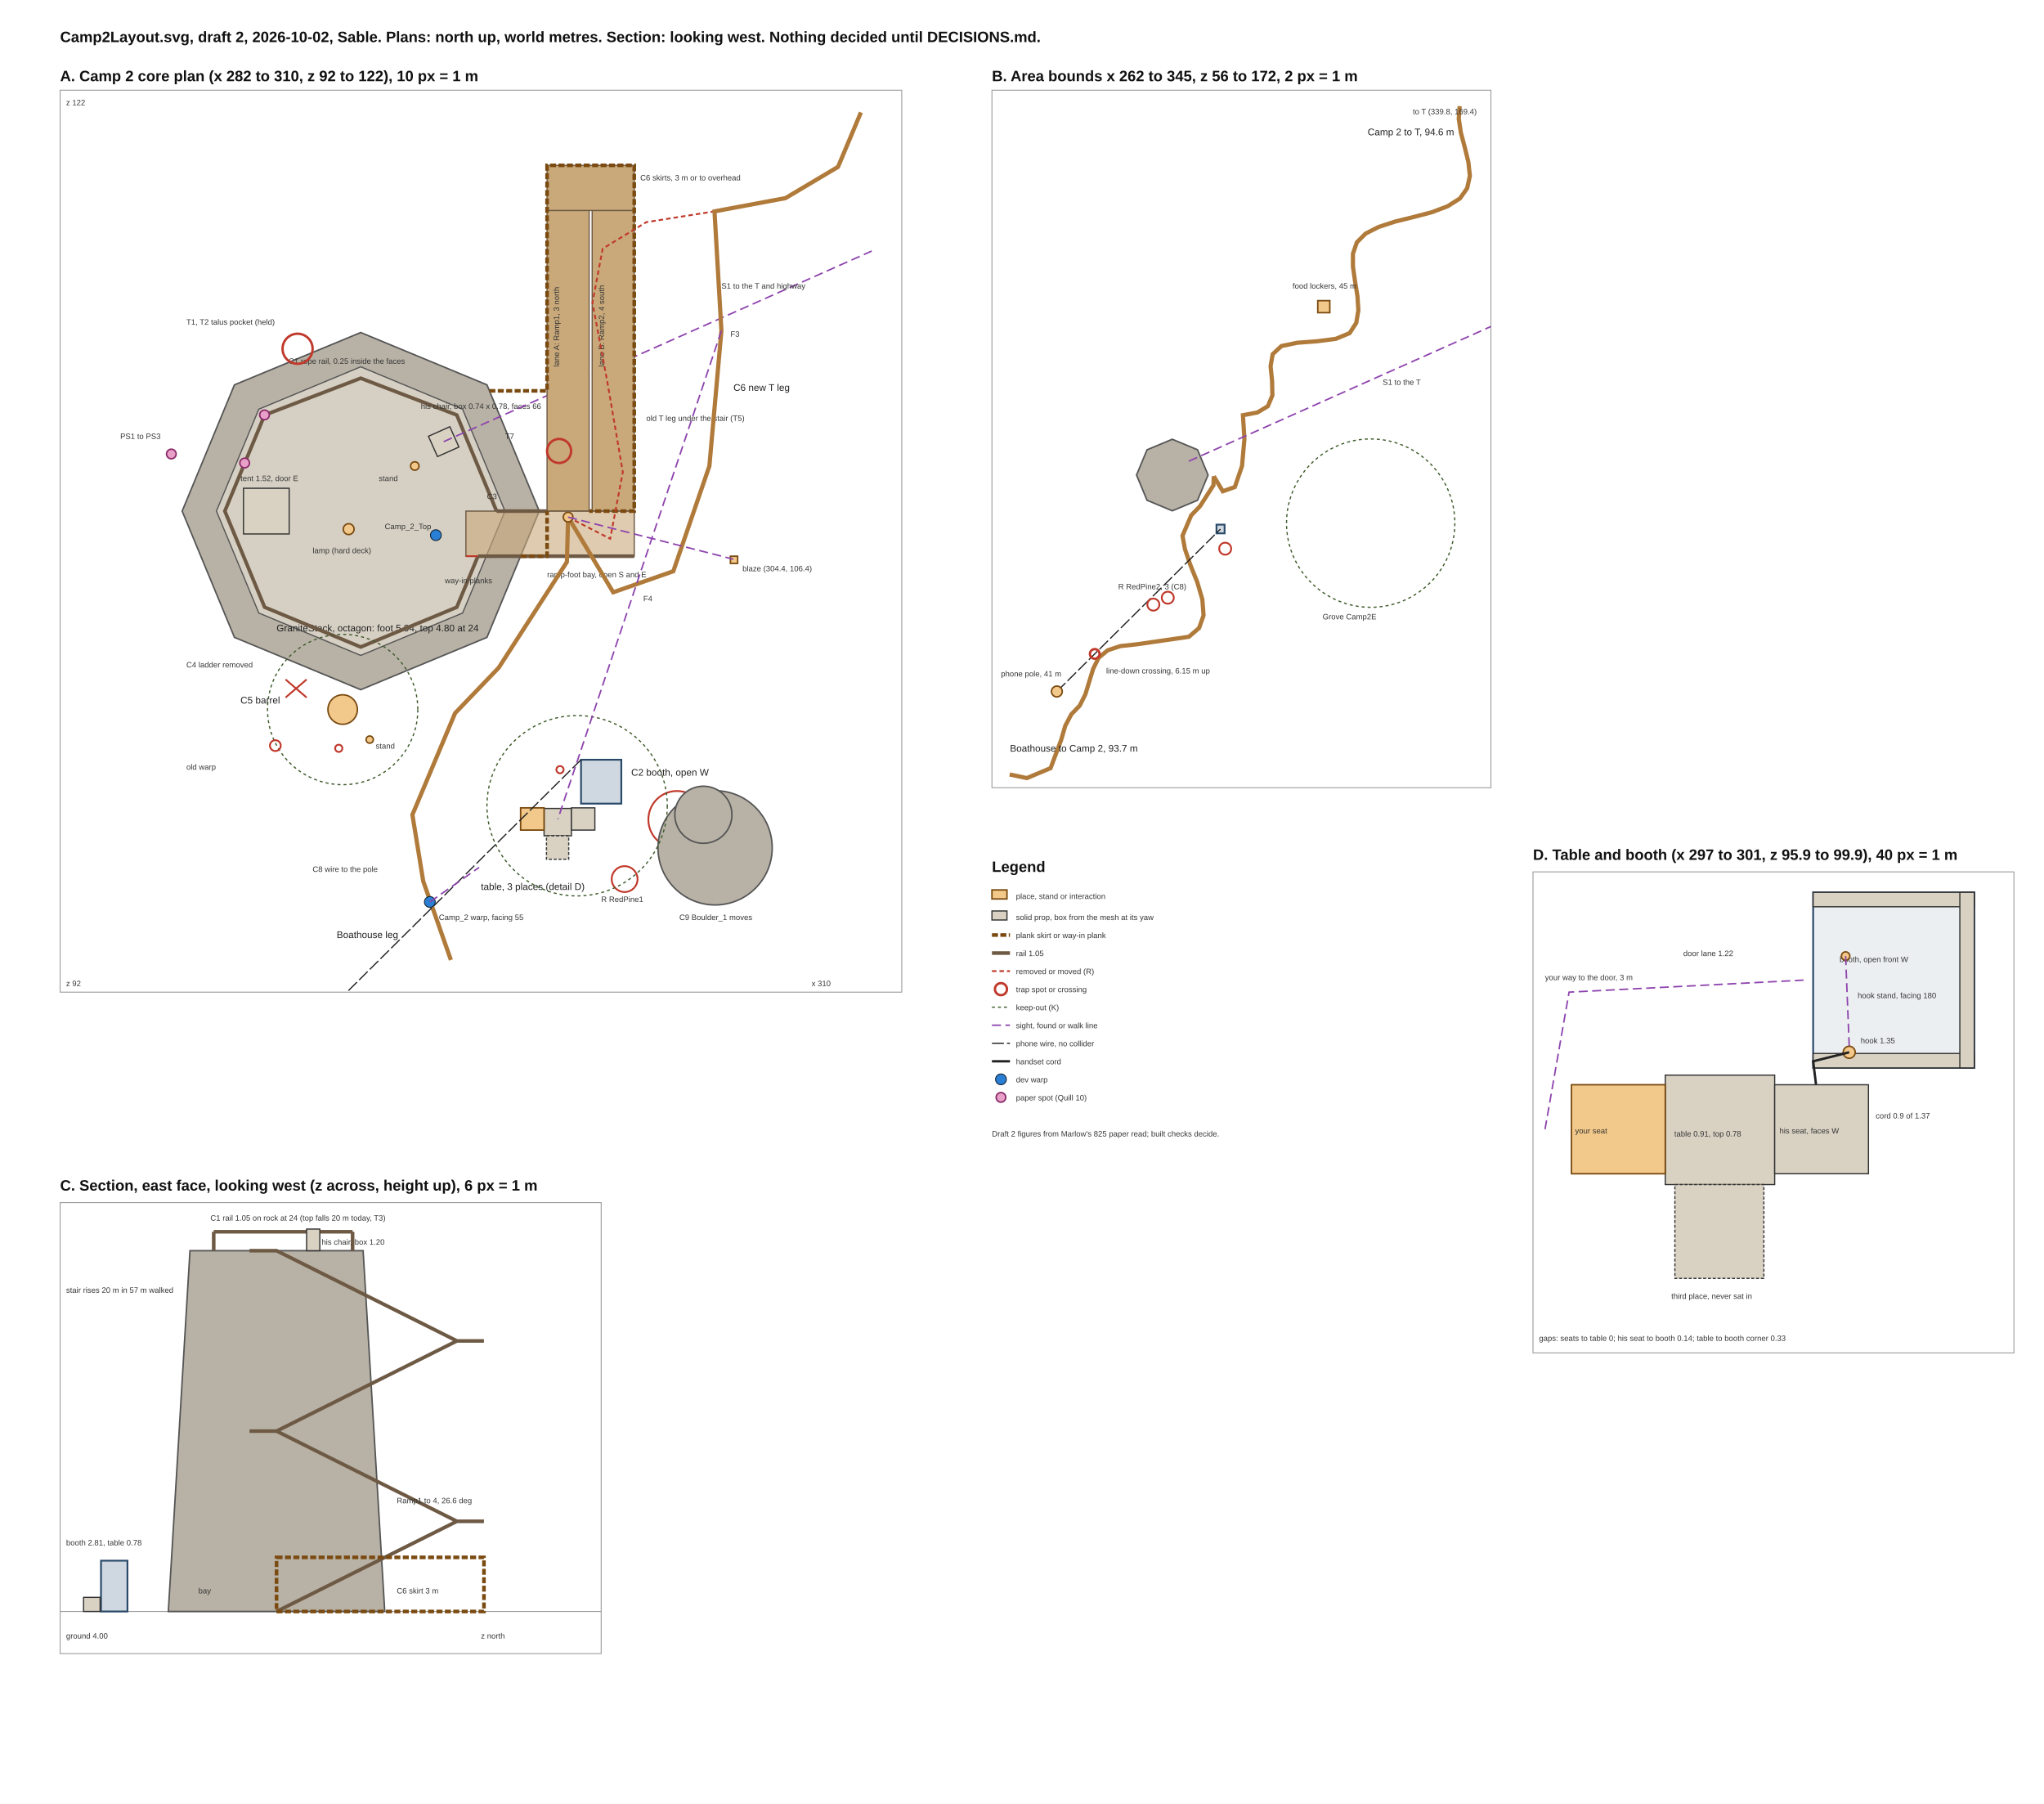
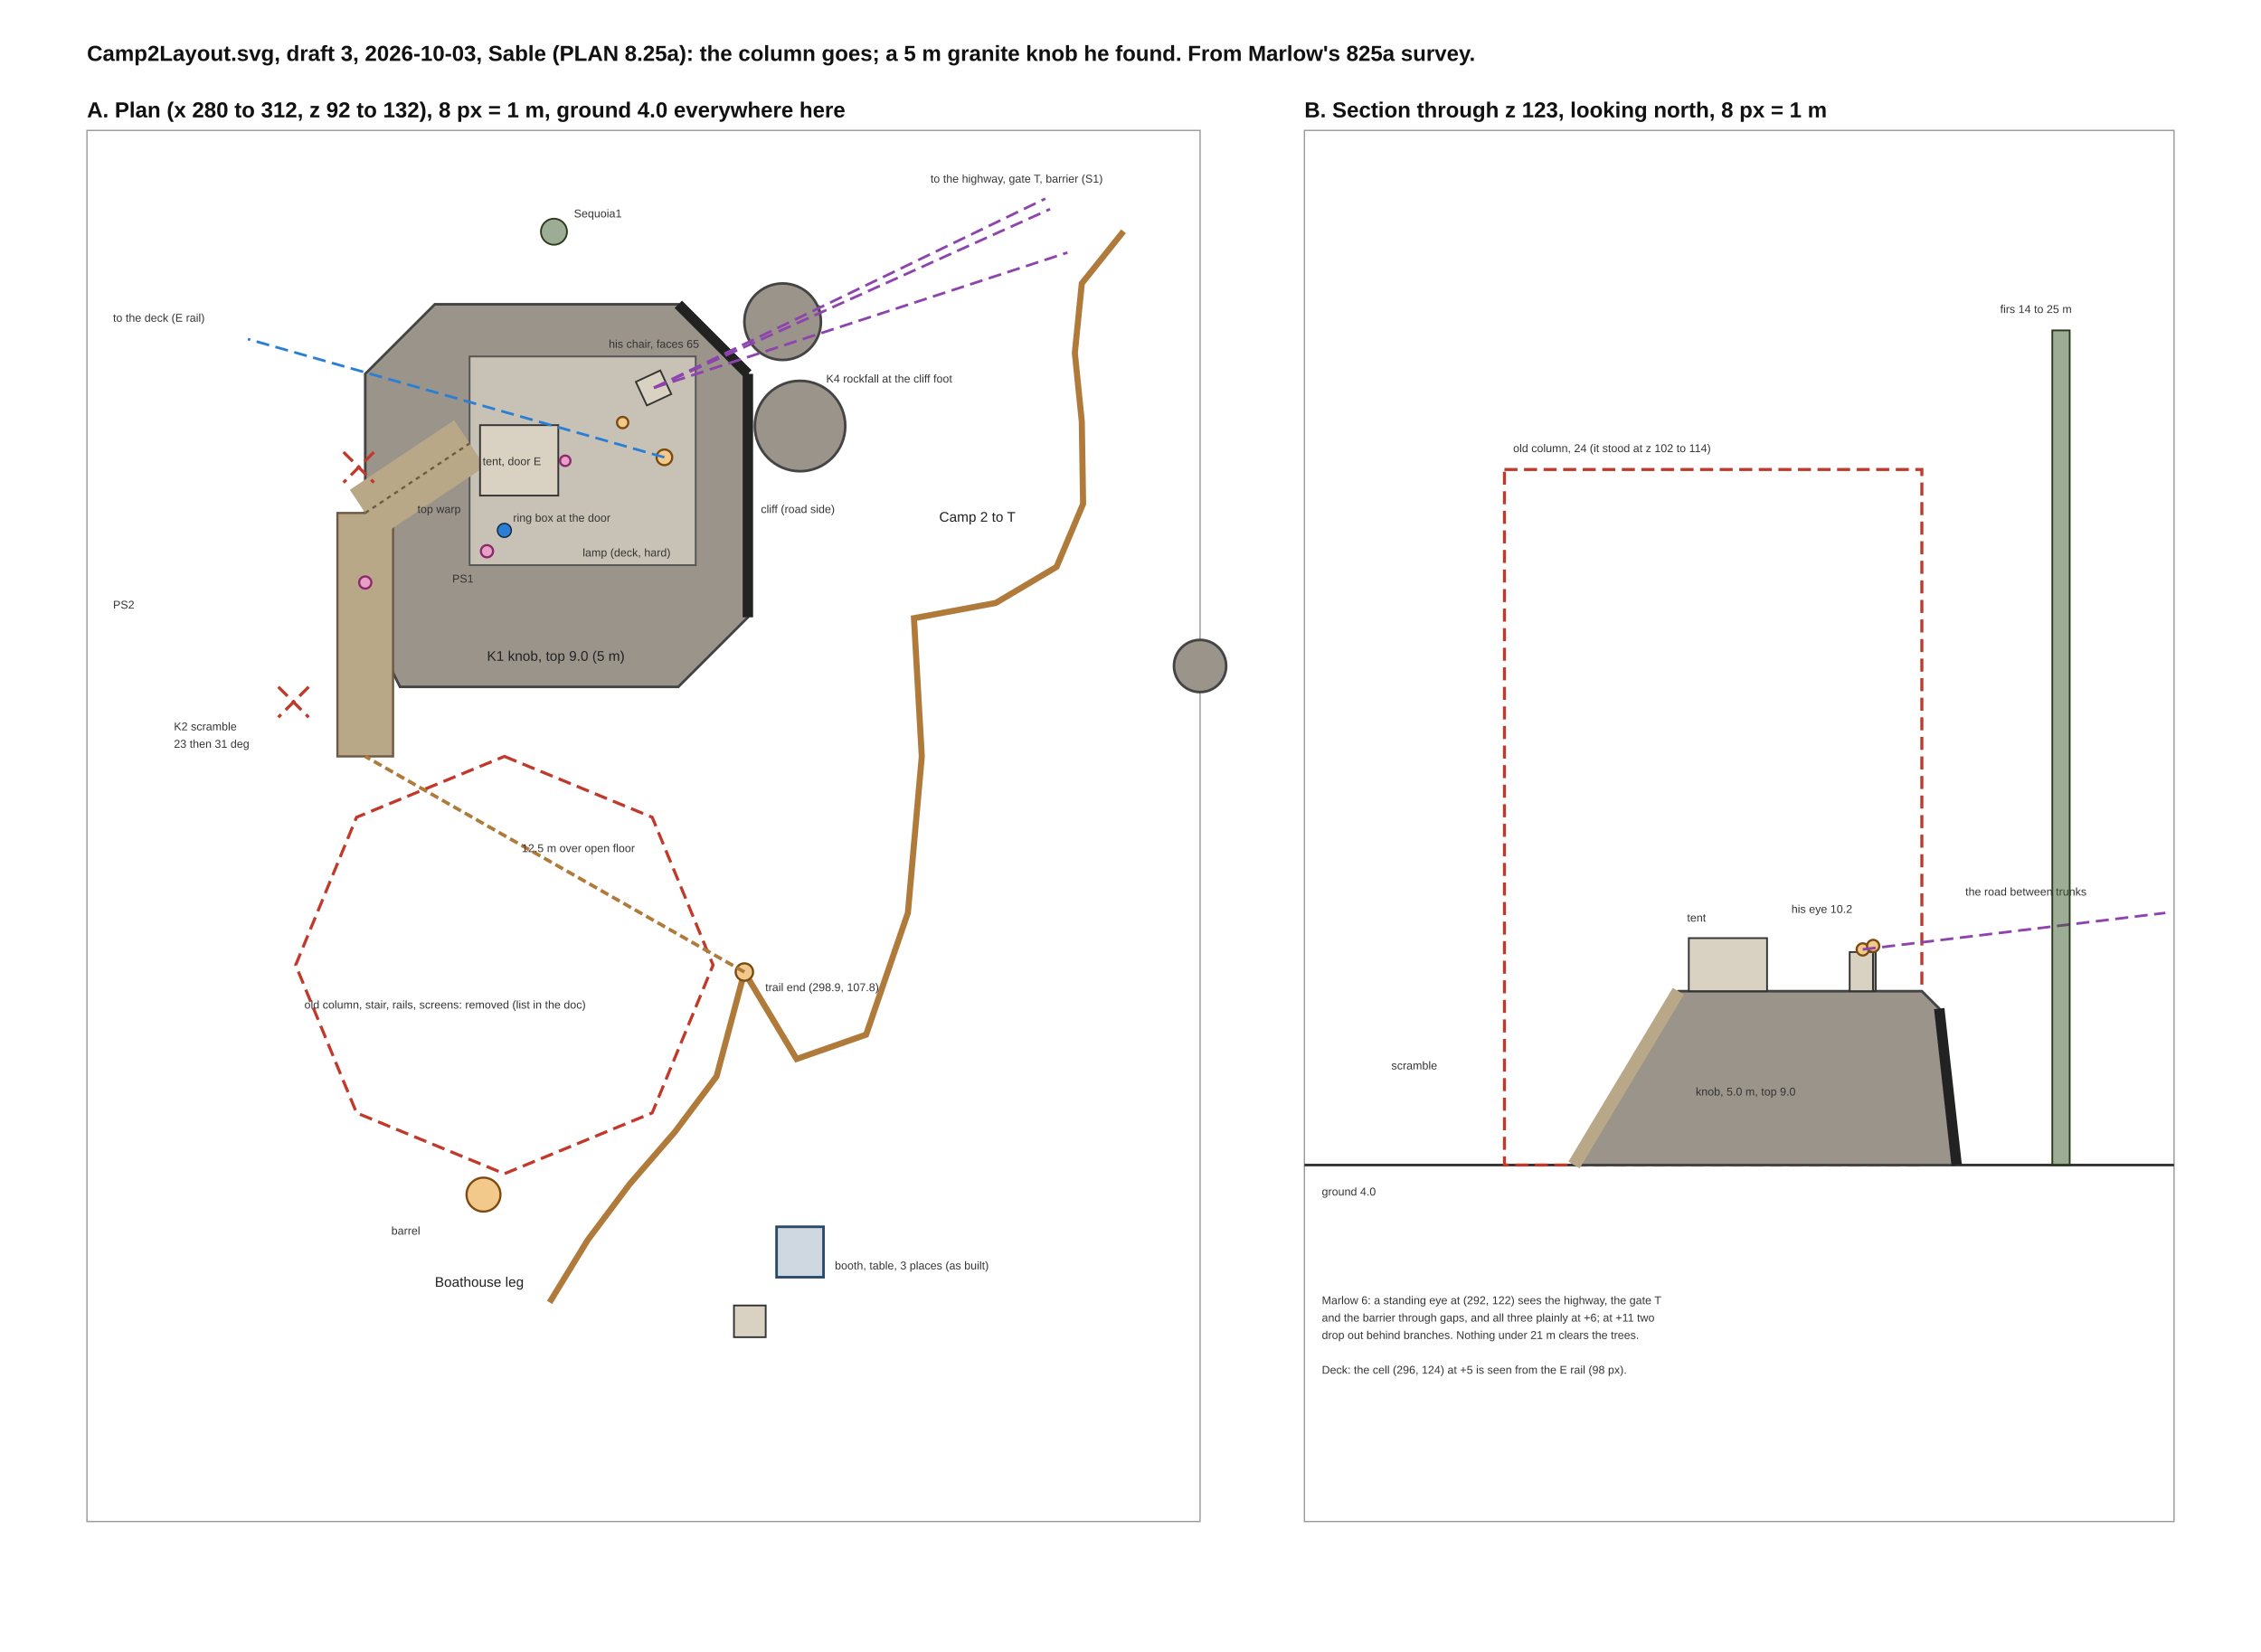
- <svg xmlns="http://www.w3.org/2000/svg" width="680mm" height="600mm" viewBox="0 0 680 600" font-family="Arial, sans-serif">
+ <svg xmlns="http://www.w3.org/2000/svg" width="520mm" height="380mm" viewBox="0 0 520 380" font-family="Arial, sans-serif">
  <style>
 .t{font-size:3.2px;fill:#222}
 .s{font-size:2.6px;fill:#333}
 .h{font-size:5px;font-weight:bold;fill:#111}
-  .rock{fill:#b8b2a6;stroke:#555;stroke-width:0.5}
-  .top{fill:#d6d0c4;stroke:#555;stroke-width:0.4}
+  .rock{fill:#9a948a;stroke:#444;stroke-width:0.6}
+  .top{fill:#c8c2b6;stroke:#555;stroke-width:0.4}
+  .cliff{stroke:#222;stroke-width:2.4}
+  .ramp{fill:#b8a888;stroke:#6e5a44;stroke-width:0.5}
 .fur{fill:#d9d2c3;stroke:#333;stroke-width:0.4}
 .booth{fill:#cfd8e0;stroke:#2a4a6a;stroke-width:0.6}
 .act{fill:#f2c98a;stroke:#7a4a10;stroke-width:0.5}
 .evt{fill:#e8a0c8;stroke:#8a2a6a;stroke-width:0.5}
-  .ramp{fill:#c9a97a;stroke:#6e5a44;stroke-width:0.4}
-  .rail{fill:none;stroke:#6e5a44;stroke-width:1.2}
-  .skirt{fill:none;stroke:#7a4a10;stroke-width:1.2;stroke-dasharray:2 0.8}
 .trail{fill:none;stroke:#b07a3a;stroke-width:1.4}
-  .old{fill:none;stroke:#c0392b;stroke-width:0.6;stroke-dasharray:1.5 1}
-  .gone{fill:none;stroke:#c0392b;stroke-width:0.6}
-  .wire{fill:none;stroke:#222;stroke-width:0.4;stroke-dasharray:4 1}
-  .cord{fill:none;stroke:#222;stroke-width:0.8}
-  .sight{fill:none;stroke:#8e44ad;stroke-width:0.5;stroke-dasharray:3 1.5}
-  .trap{fill:none;stroke:#c0392b;stroke-width:0.8}
-  .keep{fill:none;stroke:#3d5a2a;stroke-width:0.4;stroke-dasharray:1 1}
+  .floor{fill:none;stroke:#b07a3a;stroke-width:0.8;stroke-dasharray:2 1}
+  .gone{fill:none;stroke:#c0392b;stroke-width:0.7;stroke-dasharray:3 1.5}
+  .sight{fill:none;stroke:#8e44ad;stroke-width:0.6;stroke-dasharray:3 1.5}
+  .deck{fill:none;stroke:#2a7fd4;stroke-width:0.6;stroke-dasharray:3 1.5}
+  .tree{fill:#3d5a2a;fill-opacity:0.5;stroke:#2a3a1a;stroke-width:0.4}
 .frame{fill:none;stroke:#999;stroke-width:0.3}
 .warp{fill:#2a7fd4;stroke:#123;stroke-width:0.3}
</style>
-   <rect x="0" y="0" width="680" height="600" fill="#fff" />
-   <text class="h" x="20" y="14">Camp2Layout.svg, draft 2, 2026-10-02, Sable. Plans: north up, world metres. Section: looking west. Nothing decided until DECISIONS.md.</text>
-   <rect class="frame" x="20" y="30" width="280" height="300" />
-   <text class="h" x="20" y="27">A. Camp 2 core plan (x 282 to 310, z 92 to 122), 10 px = 1 m</text>
-   <text class="s" x="22" y="35">z 122</text>
-   <text class="s" x="22" y="328">z 92</text>
-   <text class="s" x="270" y="328">x 310</text>
-   <polygon class="rock" points="120,110.6 162,128 179.4,170 162,212 120,229.4 78,212 60.6,170 78,128" />
-   <polygon class="top" points="120,122 153.9,136.1 168,170 153.9,203.9 120,218 86.1,203.9 72,170 86.1,136.1" />
-   <text class="t" x="92" y="210">GraniteStack, octagon: foot 5.94, top 4.80 at 24</text>
-   <polyline class="rail" points="159,185 151.96,201.96 120,215.2 88.04,201.96 74.8,170 88.04,138.04 120,125.8 151.96,138.04 165.2,170" />
-   <text class="s" x="96" y="121">C1 rope rail, 0.25 inside the faces</text>
-   <rect class="fur" x="81" y="162.4" width="15.2" height="15.2" />
-   <text class="s" x="80" y="160">tent 1.52, door E</text>
-   <circle class="act" cx="116" cy="176" r="1.8" />
-   <text class="s" x="104" y="184">lamp (hard deck)</text>
-   <rect class="fur" x="143.9" y="143" width="7.4" height="7.8" transform="rotate(66 147.6 146.9)" />
-   <text class="s" x="140" y="136">his chair, box 0.74 x 0.78, faces 66</text>
-   <circle class="act" cx="138" cy="155" r="1.4" />
-   <text class="s" x="126" y="160">stand</text>
-   <line class="sight" x1="147.6" y1="146.9" x2="290" y2="83.5" />
-   <text class="s" x="240" y="96">S1 to the T and highway</text>
-   <circle class="evt" cx="81.4" cy="154" r="1.6" />
-   <circle class="evt" cx="88" cy="138" r="1.6" />
-   <circle class="evt" cx="57" cy="151" r="1.6" />
-   <text class="s" x="40" y="146">PS1 to PS3</text>
-   <rect class="ramp" x="182" y="70" width="14" height="100" />
-   <rect class="ramp" x="197" y="70" width="14" height="100" />
-   <rect class="ramp" x="182" y="55" width="29" height="15" />
-   <rect class="ramp" x="155" y="170" width="56" height="15" fill-opacity="0.6" />
-   <text class="s" x="184" y="120" transform="rotate(-90 186 120)">lane A: Ramp1, 3 north</text>
-   <text class="s" x="199" y="120" transform="rotate(-90 201 120)">lane B: Ramp2, 4 south</text>
-   <text class="s" x="182" y="192">ramp-foot bay, open S and E</text>
-   <line class="rail" x1="165.2" y1="170" x2="182" y2="170" stroke="#c0392b" />
-   <text class="s" x="162" y="166">C3</text>
-   <line class="gone" x1="155" y1="185" x2="159" y2="185" />
-   <line class="rail" x1="159" y1="185" x2="211" y2="185" stroke-width="0.6" />
-   <polyline class="skirt" points="162.8,130 182,130 182,55 211,55 211,170 196,170" />
-   <polyline class="skirt" points="173.2,185 182,185 182,170" />
-   <text class="s" x="213" y="60">C6 skirts, 3 m or to overhead</text>
-   <text class="s" x="148" y="194">way-in planks</text>
-   <circle class="trap" cx="186" cy="150" r="4" />
-   <text class="s" x="168" y="146">T7</text>
-   <polyline class="trail" points="150,319.3 140.8,293.1 137.2,271 151.4,237.2 165.9,222.1 188.6,186.9 189,172" />
-   <text class="t" x="112" y="312">Boathouse leg</text>
-   <polyline class="old" points="189,172 203,179.2 207.2,157 202.1,127.3 197.1,100.7 200.5,82.7 215,73.9 237.7,70.3" />
-   <text class="s" x="215" y="140" fill="#c0392b">old T leg under the stair (T5)</text>
-   <polyline class="trail" points="189,172 204,197 224,190 236,155 240,110 237.7,70.3 261.3,65.9 278.8,55.5 286.4,37.4" />
-   <text class="t" x="244" y="130">C6 new T leg</text>
-   <circle class="act" cx="189" cy="172" r="1.6" />
-   <rect class="act" x="243" y="185" width="2.4" height="2.4" />
-   <text class="s" x="247" y="190">blaze (304.4, 106.4)</text>
-   <line class="sight" x1="189" y1="172" x2="244" y2="186" />
-   <text class="s" x="214" y="200">F4</text>
-   <rect class="booth" x="193.3" y="252.7" width="13.4" height="14.6" />
-   <rect class="fur" x="181" y="268.9" width="9.1" height="9.1" />
-   <rect class="fur" x="190.1" y="268.7" width="7.8" height="7.4" />
-   <rect class="act" x="173.2" y="268.7" width="7.8" height="7.4" />
-   <rect class="fur" x="181.8" y="278" width="7.4" height="7.8" stroke-dasharray="1 0.6" />
-   <text class="t" x="210" y="258">C2 booth, open W</text>
-   <text class="t" x="160" y="296">table, 3 places (detail D)</text>
-   <circle class="gone" cx="186.3" cy="256" r="1.2" />
-   <circle class="gone" cx="225.2" cy="272.6" r="9.5" />
-   <circle class="rock" cx="237.9" cy="282" r="19" />
-   <circle class="rock" cx="234" cy="271" r="9.5" />
-   <text class="s" x="226" y="306">C9 Boulder_1 moves</text>
-   <circle class="gone" cx="207.8" cy="292.4" r="4.3" />
-   <text class="s" x="200" y="300">R RedPine1</text>
-   <circle class="keep" cx="192" cy="268" r="30" />
-   <circle class="act" cx="114" cy="236" r="4.9" />
-   <text class="t" x="80" y="234">C5 barrel</text>
-   <circle class="act" cx="123" cy="246" r="1.2" />
-   <text class="s" x="125" y="249">stand</text>
-   <circle class="keep" cx="114" cy="236" r="25" />
-   <circle class="gone" cx="112.7" cy="248.9" r="1.2" />
-   <line class="gone" x1="95" y1="226" x2="102" y2="232" />
-   <line class="gone" x1="102" y1="226" x2="95" y2="232" />
-   <text class="s" x="62" y="222">C4 ladder removed</text>
-   <circle class="trap" cx="99" cy="116" r="5" />
-   <text class="s" x="62" y="108">T1, T2 talus pocket (held)</text>
-   <line class="wire" x1="193.3" y1="252.7" x2="115.4" y2="330" />
-   <text class="s" x="104" y="290">C8 wire to the pole</text>
-   <circle class="warp" cx="143" cy="300" r="1.8" />
-   <line class="sight" x1="143" y1="300" x2="159.4" y2="288.5" />
-   <text class="s" x="146" y="306">Camp_2 warp, facing 55</text>
-   <circle class="gone" cx="91.6" cy="248" r="1.8" />
-   <text class="s" x="62" y="256">old warp</text>
-   <circle class="warp" cx="145" cy="178" r="1.8" />
-   <text class="s" x="128" y="176">Camp_2_Top</text>
-   <line class="sight" x1="240" y1="110" x2="185.6" y2="272.4" />
-   <text class="s" x="243" y="112">F3</text>
-   <rect class="frame" x="330" y="30" width="166" height="232" />
-   <text class="h" x="330" y="27">B. Area bounds x 262 to 345, z 56 to 172, 2 px = 1 m</text>
-   <circle class="keep" cx="456" cy="174" r="28" />
-   <text class="s" x="440" y="206">Grove Camp2E</text>
-   <polyline class="trail" points="335.9,257.6 341.6,258.8 349.5,255.5 353,246.2 354.4,241.4 356.4,237.6 359.2,234.7 361.1,230.9 362.4,226.6 363.7,222.4 365.5,218.8 368.5,216.3 372.7,214.9 378.2,214.3 395.5,211.8 398.9,208.9 400.4,204.7 400,199.4 398.3,193.6 396,187.9 394.2,182.6 393.4,178.2 396.3,171.4 399.2,168.4 403.7,161.4 403.8,158.4" />
-   <polyline class="trail" points="403.8,158.4 406.8,163.4 410.8,162 413.2,155 414,146 413.5,138.1 418.3,137.2 421.8,135.1 423.3,131.5 423.2,126.8 422.7,121.8 423.4,117.8 426.3,115.1 431.6,114 438.2,113.5 444.4,112.7 449,110.8 451.2,107.4 451.9,103.2 451.6,98.5 450.8,93.6 450.1,88.7 450.1,84.4 451.4,80.6 454.3,77.7 458.6,75.5 464.1,73.7 470.2,72.2 476.3,70.6 481.6,68.6 485.7,66 488.1,62.6 489,58.5 488.5,53.9 487.3,49 486,44.1 485.3,39.5 485.6,35.3" />
-   <polygon class="rock" points="390,146.1 398.4,149.6 401.9,158 398.4,166.4 390,169.9 381.6,166.4 378.1,158 381.6,149.6" />
-   <rect class="booth" x="404.7" y="174.5" width="2.7" height="2.9" />
-   <line class="wire" x1="351.6" y1="230" x2="406" y2="176" />
-   <circle class="gone" cx="383.7" cy="201.1" r="2" />
-   <circle class="gone" cx="388.5" cy="198.8" r="2" />
-   <circle class="gone" cx="407.6" cy="182.5" r="2" />
-   <text class="s" x="372" y="196">R RedPine2, 3 (C8)</text>
-   <circle class="act" cx="351.6" cy="230" r="1.8" />
-   <text class="s" x="333" y="225">phone pole, 41 m</text>
-   <circle class="trap" cx="364.2" cy="217.5" r="1.6" />
-   <text class="s" x="368" y="224">line-down crossing, 6.15 m up</text>
-   <rect class="act" x="438.4" y="100" width="4" height="4" />
-   <text class="s" x="430" y="96">food lockers, 45 m</text>
-   <line class="sight" x1="395.5" y1="153.4" x2="496" y2="108.6" />
-   <text class="s" x="460" y="128">S1 to the T</text>
-   <text class="t" x="336" y="250">Boathouse to Camp 2, 93.7 m</text>
-   <text class="t" x="455" y="45">Camp 2 to T, 94.6 m</text>
-   <text class="s" x="470" y="38">to T (339.8, 169.4)</text>
-   <rect class="frame" x="20" y="400" width="180" height="150" />
-   <text class="h" x="20" y="396">C. Section, east face, looking west (z across, height up), 6 px = 1 m</text>
-   <line class="frame" x1="20" y1="536" x2="200" y2="536" stroke="#333" />
-   <text class="s" x="22" y="545">ground 4.00</text>
-   <text class="s" x="160" y="545">z north</text>
-   <polygon class="rock" points="56,536 128,536 120.8,416 63.2,416" />
-   <polyline points="92,536 152,506 161,506 152,506 92,476 83,476 92,476 152,446 161,446 152,446 92,416 83,416" fill="none" stroke="#6e5a44" stroke-width="1.2" />
-   <text class="s" x="132" y="500">Ramp1 to 4, 26.6 deg</text>
-   <rect class="skirt" x="92" y="518" width="69" height="18" />
-   <text class="s" x="132" y="530">C6 skirt 3 m</text>
-   <text class="s" x="66" y="530">bay</text>
-   <line class="rail" x1="71.1" y1="416" x2="71.1" y2="409.7" />
-   <line class="rail" x1="117.3" y1="416" x2="117.3" y2="409.7" />
-   <line class="rail" x1="71.1" y1="409.7" x2="117.3" y2="409.7" />
-   <text class="s" x="70" y="406">C1 rail 1.05 on rock at 24 (top falls 20 m today, T3)</text>
-   <rect class="fur" x="102" y="408.8" width="4.4" height="7.2" />
-   <text class="s" x="107" y="414">his chair, box 1.20</text>
-   <rect class="booth" x="33.6" y="519.1" width="8.8" height="16.9" />
-   <rect class="fur" x="27.8" y="531.3" width="5.5" height="4.7" />
-   <text class="s" x="22" y="514">booth 2.81, table 0.78</text>
-   <text class="s" x="22" y="430">stair rises 20 m in 57 m walked</text>
-   <rect class="frame" x="510" y="290" width="160" height="160" />
-   <text class="h" x="510" y="286">D. Table and booth (x 297 to 301, z 95.9 to 99.9), 40 px = 1 m</text>
-   <rect class="booth" x="603.2" y="296.8" width="53.6" height="58.4" fill-opacity="0.4" />
-   <rect class="fur" x="603.2" y="296.8" width="53.6" height="4.8" />
-   <rect class="fur" x="603.2" y="350.4" width="53.6" height="4.8" />
-   <rect class="fur" x="652" y="296.8" width="4.8" height="58.4" />
-   <text class="s" x="612" y="320">booth, open front W</text>
-   <text class="s" x="560" y="318">door lane 1.22</text>
-   <polyline class="sight" points="514,375.6 522,330 600,326" />
-   <text class="s" x="514" y="326">your way to the door, 3 m</text>
-   <circle class="act" cx="614" cy="318" r="1.4" />
-   <line class="sight" x1="614" y1="318" x2="615.2" y2="348" />
-   <text class="s" x="618" y="332">hook stand, facing 180</text>
-   <circle class="act" cx="615.2" cy="350" r="2" />
-   <text class="s" x="619" y="347">hook 1.35</text>
-   <polyline class="cord" points="615.2,350 603.2,353 606,375.6" />
-   <text class="s" x="624" y="372">cord 0.9 of 1.37</text>
-   <rect class="fur" x="554" y="357.6" width="36.4" height="36.4" />
-   <text class="s" x="557" y="378">table 0.91, top 0.78</text>
-   <rect class="fur" x="590.4" y="360.8" width="31.2" height="29.6" />
-   <text class="s" x="592" y="377">his seat, faces W</text>
-   <rect class="act" x="522.8" y="360.8" width="31.2" height="29.6" />
-   <text class="s" x="524" y="377">your seat</text>
-   <rect class="fur" x="557.2" y="394" width="29.6" height="31.2" stroke-dasharray="1 0.6" />
-   <text class="s" x="556" y="432">third place, never sat in</text>
-   <text class="s" x="512" y="446">gaps: seats to table 0; his seat to booth 0.14; table to booth corner 0.33</text>
-   <text class="h" x="330" y="290">Legend</text>
-   <rect class="act" x="330" y="296" width="5" height="3" />
-   <text class="s" x="338" y="299">place, stand or interaction</text>
-   <rect class="fur" x="330" y="303" width="5" height="3" />
-   <text class="s" x="338" y="306">solid prop, box from the mesh at its yaw</text>
-   <line class="skirt" x1="330" y1="311" x2="336" y2="311" />
-   <text class="s" x="338" y="312">plank skirt or way-in plank</text>
-   <line class="rail" x1="330" y1="317" x2="336" y2="317" />
-   <text class="s" x="338" y="318">rail 1.05</text>
-   <line class="old" x1="330" y1="323" x2="336" y2="323" />
-   <text class="s" x="338" y="324">removed or moved (R)</text>
-   <circle class="trap" cx="333" cy="329" r="2" />
-   <text class="s" x="338" y="330">trap spot or crossing</text>
-   <line class="keep" x1="330" y1="335" x2="336" y2="335" />
-   <text class="s" x="338" y="336">keep-out (K)</text>
-   <line class="sight" x1="330" y1="341" x2="336" y2="341" />
-   <text class="s" x="338" y="342">sight, found or walk line</text>
-   <line class="wire" x1="330" y1="347" x2="336" y2="347" />
-   <text class="s" x="338" y="348">phone wire, no collider</text>
-   <line class="cord" x1="330" y1="353" x2="336" y2="353" />
-   <text class="s" x="338" y="354">handset cord</text>
-   <circle class="warp" cx="333" cy="359" r="1.8" />
-   <text class="s" x="338" y="360">dev warp</text>
-   <circle class="evt" cx="333" cy="365" r="1.6" />
-   <text class="s" x="338" y="366">paper spot (Quill 10)</text>
-   <text class="s" x="330" y="378">Draft 2 figures from Marlow's 825 paper read; built checks decide.</text>
+   <rect x="0" y="0" width="520" height="380" fill="#fff" />
+   <text class="h" x="20" y="14">Camp2Layout.svg, draft 3, 2026-10-03, Sable (PLAN 8.25a): the column goes; a 5 m granite knob he found. From Marlow's 825a survey.</text>
+   <rect class="frame" x="20" y="30" width="256" height="320" />
+   <text class="h" x="20" y="27">A. Plan (x 280 to 312, z 92 to 132), 8 px = 1 m, ground 4.0 everywhere here</text>
+   <polygon class="gone" points="116,174 150,188 164,222 150,256 116,270 82,256 68,222 82,188" />
+   <text class="s" x="70" y="232" fill="#c0392b">old column, stair, rails, screens: removed (list in the doc)</text>
+   <polygon class="rock" points="92,158 156,158 172,142 172,86 156,70 100,70 84,86 84,142" />
+   <rect class="top" x="108" y="82" width="52" height="48" />
+   <line class="cliff" x1="172" y1="86" x2="172" y2="142" />
+   <line class="cliff" x1="156" y1="70" x2="172" y2="86" />
+   <text class="s" x="175" y="118">cliff (road side)</text>
+   <text class="t" x="112" y="152">K1 knob, top 9.0 (5 m)</text>
+   <rect class="ramp" x="77.6" y="118" width="12.8" height="56" />
+   <polyline points="84,118 108,102" fill="none" stroke="#b8a888" stroke-width="12.8" />
+   <polyline points="84,118 108,102" fill="none" stroke="#6e5a44" stroke-width="0.5" stroke-dasharray="1 1" />
+   <text class="s" x="40" y="168">K2 scramble</text>
+   <text class="s" x="40" y="172">23 then 31 deg</text>
+   <rect class="fur" x="110.4" y="97.8" width="18" height="16.2" />
+   <text class="s" x="111" y="107">tent, door E</text>
+   <circle class="evt" cx="130" cy="106" r="1.2" />
+   <text class="s" x="118" y="120">ring box at the door</text>
+   <rect class="fur" x="147.4" y="86.2" width="6" height="6.2" transform="rotate(65 150.4 89.2)" />
+   <text class="s" x="140" y="80">his chair, faces 65</text>
+   <circle class="act" cx="143.2" cy="97.2" r="1.3" />
+   <circle class="act" cx="152.8" cy="105.2" r="1.8" />
+   <text class="s" x="134" y="128">lamp (deck, hard)</text>
+   <circle class="evt" cx="112" cy="126.8" r="1.4" />
+   <circle class="evt" cx="84" cy="134" r="1.4" />
+   <circle class="evt" cx="180" cy="74" r="1.4" />
+   <text class="s" x="26" y="140">PS2</text>
+   <text class="s" x="104" y="134">PS1</text>
+   <text class="s" x="184" y="72">PS3</text>
+   <circle class="rock" cx="180" cy="74" r="8.8" />
+   <circle class="rock" cx="184" cy="98" r="10.4" />
+   <line class="gone" x1="79" y1="104" x2="86" y2="111" />
+   <line class="gone" x1="86" y1="104" x2="79" y2="111" />
+   <line class="gone" x1="64" y1="158" x2="71" y2="165" />
+   <line class="gone" x1="71" y1="158" x2="64" y2="165" />
+   <text class="s" x="190" y="88">K4 rockfall at the cliff foot</text>
+   <circle class="tree" cx="127.4" cy="53.3" r="3" />
+   <text class="s" x="132" y="50">Sequoia1</text>
+   <circle class="rock" cx="276" cy="153.2" r="6" />
+   <polyline class="trail" points="126.4,299.6 135.2,285.2 144.8,272.4 155.2,260.4 164.8,247.6 171.2,223.6" />
+   <polyline class="trail" points="171.2,223.6 183.2,243.6 199.2,238 208.8,210 212,174 210.2,142.2 229,138.7 243,130.4 249.1,115.9 248.8,97 247.2,81.2 248.8,65.2 258.4,53.2" />
+   <circle class="act" cx="171.2" cy="223.6" r="2" />
+   <text class="s" x="176" y="228">trail end (298.9, 107.8)</text>
+   <polyline class="floor" points="171.2,223.6 84,174" />
+   <text class="s" x="120" y="196">12.5 m over open floor</text>
+   <text class="t" x="216" y="120">Camp 2 to T</text>
+   <text class="t" x="100" y="296">Boathouse leg</text>
+   <rect class="booth" x="178.6" y="282.2" width="10.8" height="11.6" />
+   <rect class="fur" x="168.8" y="300.3" width="7.3" height="7.3" />
+   <text class="s" x="192" y="292">booth, table, 3 places (as built)</text>
+   <circle class="act" cx="111.2" cy="274.8" r="3.9" />
+   <text class="s" x="90" y="284">barrel</text>
+   <line class="sight" x1="150.4" y1="89.2" x2="241.5" y2="48.1" />
+   <line class="sight" x1="150.4" y1="89.2" x2="245.5" y2="58.1" />
+   <line class="sight" x1="150.4" y1="89.2" x2="240.4" y2="45.7" />
+   <text class="s" x="214" y="42">to the highway, gate T, barrier (S1)</text>
+   <line class="deck" x1="152.8" y1="105.2" x2="57" y2="78" />
+   <text class="s" x="26" y="74">to the deck (E rail)</text>
+   <circle class="warp" cx="116" cy="122" r="1.6" />
+   <text class="s" x="96" y="118">top warp</text>
+   <rect class="frame" x="300" y="30" width="200" height="320" />
+   <text class="h" x="300" y="27">B. Section through z 123, looking north, 8 px = 1 m</text>
+   <line x1="300" y1="268" x2="500" y2="268" stroke="#333" stroke-width="0.6" />
+   <text class="s" x="304" y="275">ground 4.0</text>
+   <rect class="gone" x="346" y="108" width="96" height="160" />
+   <text class="s" x="348" y="104" fill="#c0392b">old column, 24 (it stood at z 102 to 114)</text>
+   <polygon class="rock" points="362,268 386,228 442,228 446,232 450,268" />
+   <line class="cliff" x1="446" y1="232" x2="450" y2="268" />
+   <text class="s" x="390" y="252">knob, 5.0 m, top 9.0</text>
+   <polyline points="362,268 386,228" fill="none" stroke="#b8a888" stroke-width="3" />
+   <text class="s" x="320" y="246">scramble</text>
+   <rect class="fur" x="388.4" y="215.8" width="18" height="12.2" />
+   <text class="s" x="388" y="212">tent</text>
+   <rect class="fur" x="425.4" y="219" width="6" height="9" />
+   <circle class="act" cx="428.4" cy="218.4" r="1.4" />
+   <text class="s" x="412" y="210">his eye 10.2</text>
+   <line x1="430.8" y1="228" x2="430.8" y2="218.4" stroke="#333" stroke-width="0.5" />
+   <circle class="act" cx="430.8" cy="217.6" r="1.4" />
+   <line class="sight" x1="428.4" y1="218.4" x2="498" y2="210" />
+   <text class="s" x="452" y="206">the road between trunks</text>
+   <rect class="tree" x="472" y="76" width="4" height="192" />
+   <text class="s" x="460" y="72">firs 14 to 25 m</text>
+   <text class="s" x="304" y="300">Marlow 6: a standing eye at (292, 122) sees the highway, the gate T</text>
+   <text class="s" x="304" y="304">and the barrier through gaps, and all three plainly at +6; at +11 two</text>
+   <text class="s" x="304" y="308">drop out behind branches. Nothing under 21 m clears the trees.</text>
+   <text class="s" x="304" y="316">Deck: the cell (296, 124) at +5 is seen from the E rail (98 px).</text>
</svg>
